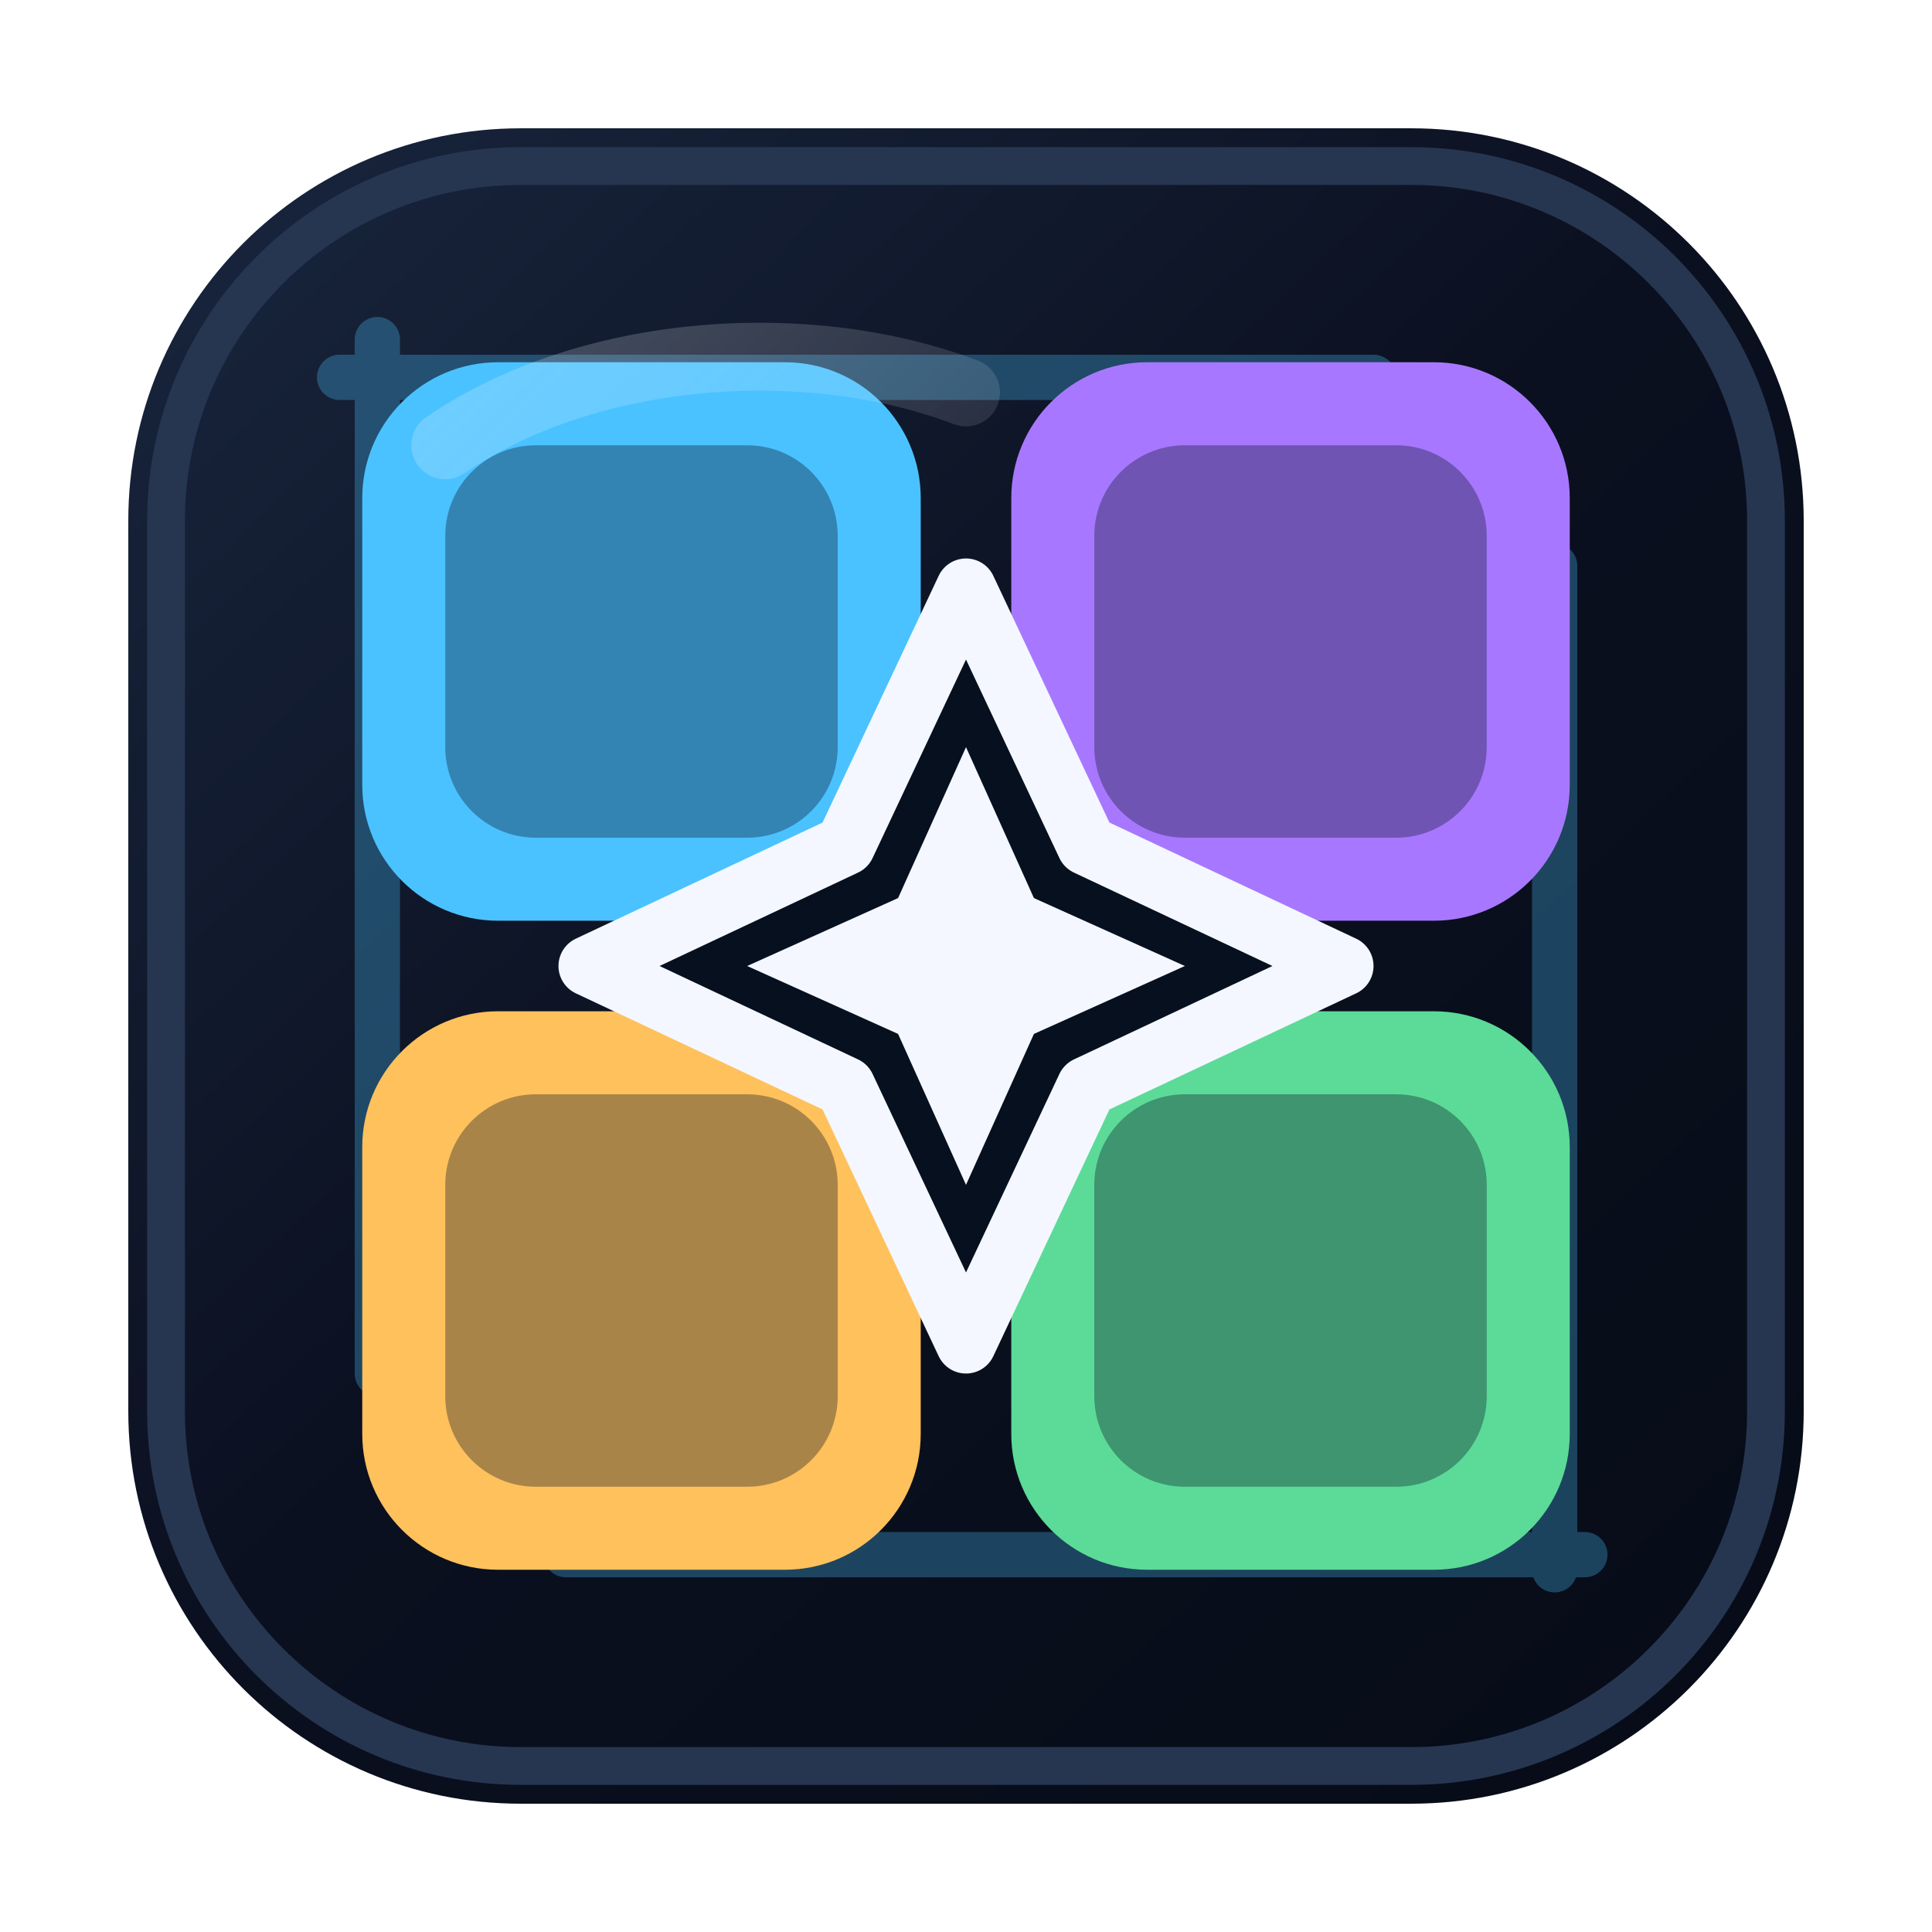
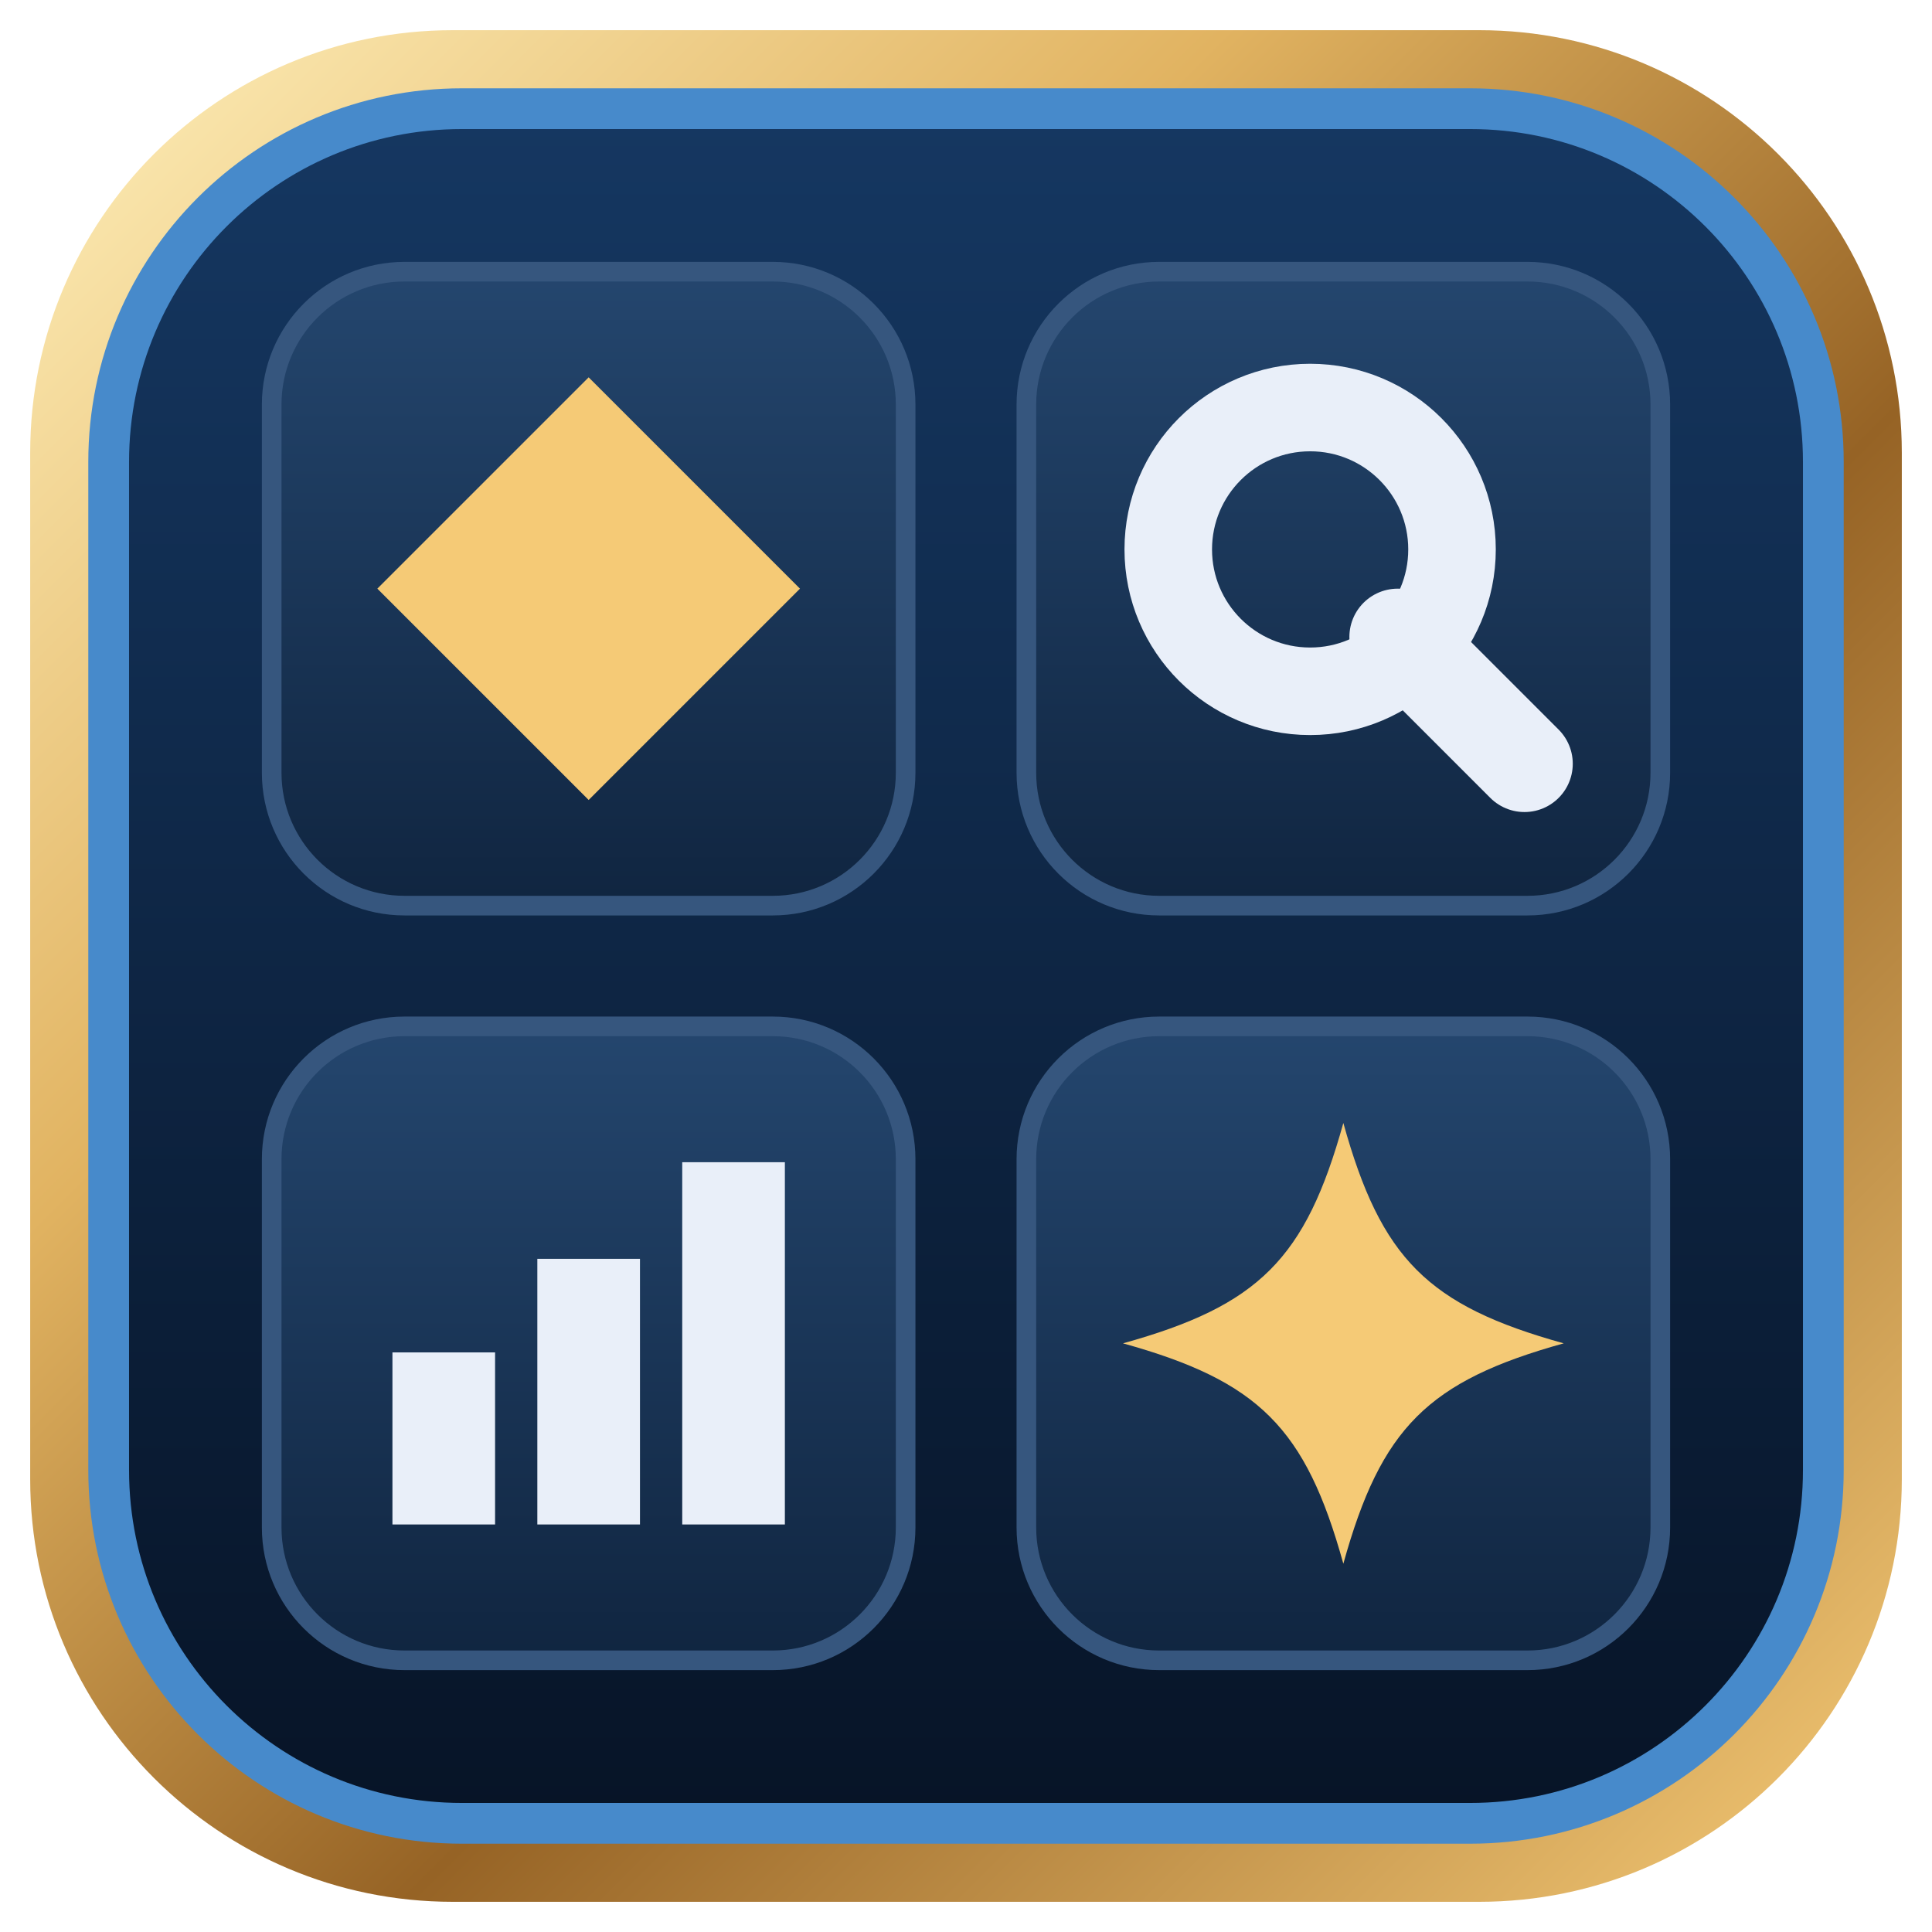
- <svg xmlns="http://www.w3.org/2000/svg" width="256" height="256" viewBox="0 0 256 256" role="img" aria-labelledby="favicon-title favicon-desc">
+ <svg xmlns="http://www.w3.org/2000/svg" width="64" height="64" viewBox="0 0 64 64">
  <defs>
-     <linearGradient id="usk-favicon-bg" x1="36" y1="30" x2="220" y2="226" gradientUnits="userSpaceOnUse">
-       <stop stop-color="#17233a" />
-       <stop offset=".48" stop-color="#0b1020" />
-       <stop offset="1" stop-color="#070c18" />
+     <linearGradient id="rim" x2="1" y2="1">
+       <stop stop-color="#fff0bc" />
+       <stop offset=".32" stop-color="#e1b361" />
+       <stop offset=".6" stop-color="#966325" />
+       <stop offset="1" stop-color="#f7cc78" />
    </linearGradient>
-     <linearGradient id="usk-favicon-glass" x1="57" y1="52" x2="202" y2="204" gradientUnits="userSpaceOnUse">
-       <stop stop-color="#f4f7ff" stop-opacity=".22" />
-       <stop offset=".42" stop-color="#f4f7ff" stop-opacity=".05" />
-       <stop offset="1" stop-color="#f4f7ff" stop-opacity=".12" />
+     <linearGradient id="navy" x2="0" y2="1">
+       <stop stop-color="#153761" />
+       <stop offset="1" stop-color="#071427" />
+     </linearGradient>
+     <linearGradient id="tile" x2="0" y2="1">
+       <stop stop-color="#24466e" />
+       <stop offset="1" stop-color="#102540" />
    </linearGradient>
  </defs>
-   <rect x="17" y="17" width="222" height="222" rx="52" fill="url(#usk-favicon-bg)" />
-   <rect x="22" y="22" width="212" height="212" rx="47" fill="none" stroke="#263651" stroke-width="5" />
-   <path d="M45 50H182M50 45V182M206 75V208M75 206H210" fill="none" stroke="#4ac2ff" stroke-width="6" stroke-linecap="round" opacity=".3" />
-   <g>
-     <rect x="48" y="48" width="74" height="74" rx="18" fill="#4ac2ff" />
-     <rect x="134" y="48" width="74" height="74" rx="18" fill="#a778ff" />
-     <rect x="48" y="134" width="74" height="74" rx="18" fill="#ffc15c" />
-     <rect x="134" y="134" width="74" height="74" rx="18" fill="#5bdb97" />
-     <rect x="59" y="59" width="52" height="52" rx="12" fill="#081226" opacity=".35" />
-     <rect x="145" y="59" width="52" height="52" rx="12" fill="#081226" opacity=".35" />
-     <rect x="59" y="145" width="52" height="52" rx="12" fill="#081226" opacity=".35" />
-     <rect x="145" y="145" width="52" height="52" rx="12" fill="#081226" opacity=".35" />
+   <rect x="1" y="1" width="62" height="62" rx="14" fill="url(#rim)" />
+   <rect x="3.6" y="3.6" width="56.8" height="56.8" rx="11.7" fill="url(#navy)" stroke="#478acb" stroke-width="1.35" />
+   <g fill="url(#tile)" stroke="#36567e" stroke-width=".65">
+     <rect x="9" y="9" width="21" height="21" rx="4.4" />
+     <rect x="34" y="9" width="21" height="21" rx="4.4" />
+     <rect x="9" y="34" width="21" height="21" rx="4.4" />
+     <rect x="34" y="34" width="21" height="21" rx="4.4" />
  </g>
-   <path d="M128 78L144 112L178 128L144 144L128 178L112 144L78 128L112 112Z" fill="#07101f" stroke="#f4f7ff" stroke-width="8" stroke-linejoin="round" />
-   <path d="M128 99L137 119L157 128L137 137L128 157L119 137L99 128L119 119Z" fill="#f4f7ff" />
-   <path d="M59 59C78 46 107 44 128 52" fill="none" stroke="url(#usk-favicon-glass)" stroke-width="9" stroke-linecap="round" />
+   <path d="m19.5 12.5 7 7-7 7-7-7Z" fill="#f5ca76" />
+   <path d="M46.3 21.1l4.2 4.2" stroke="#e9eff9" stroke-width="3.2" stroke-linecap="round" />
+   <circle cx="43.4" cy="18.2" r="4.7" fill="none" stroke="#e9eff9" stroke-width="2.9" />
+   <path d="M13 44.8h3.4v5.7H13zm4.8-3.1h3.4v8.8h-3.4zm4.8-3.2H26v12h-3.4Z" fill="#e9eff9" />
+   <path d="M44.5 37.2c1.25 4.5 2.8 6.05 7.3 7.3-4.5 1.25-6.05 2.8-7.3 7.3-1.25-4.5-2.8-6.05-7.3-7.3 4.5-1.25 6.05-2.8 7.3-7.3Z" fill="#f5ca76" />
</svg>
